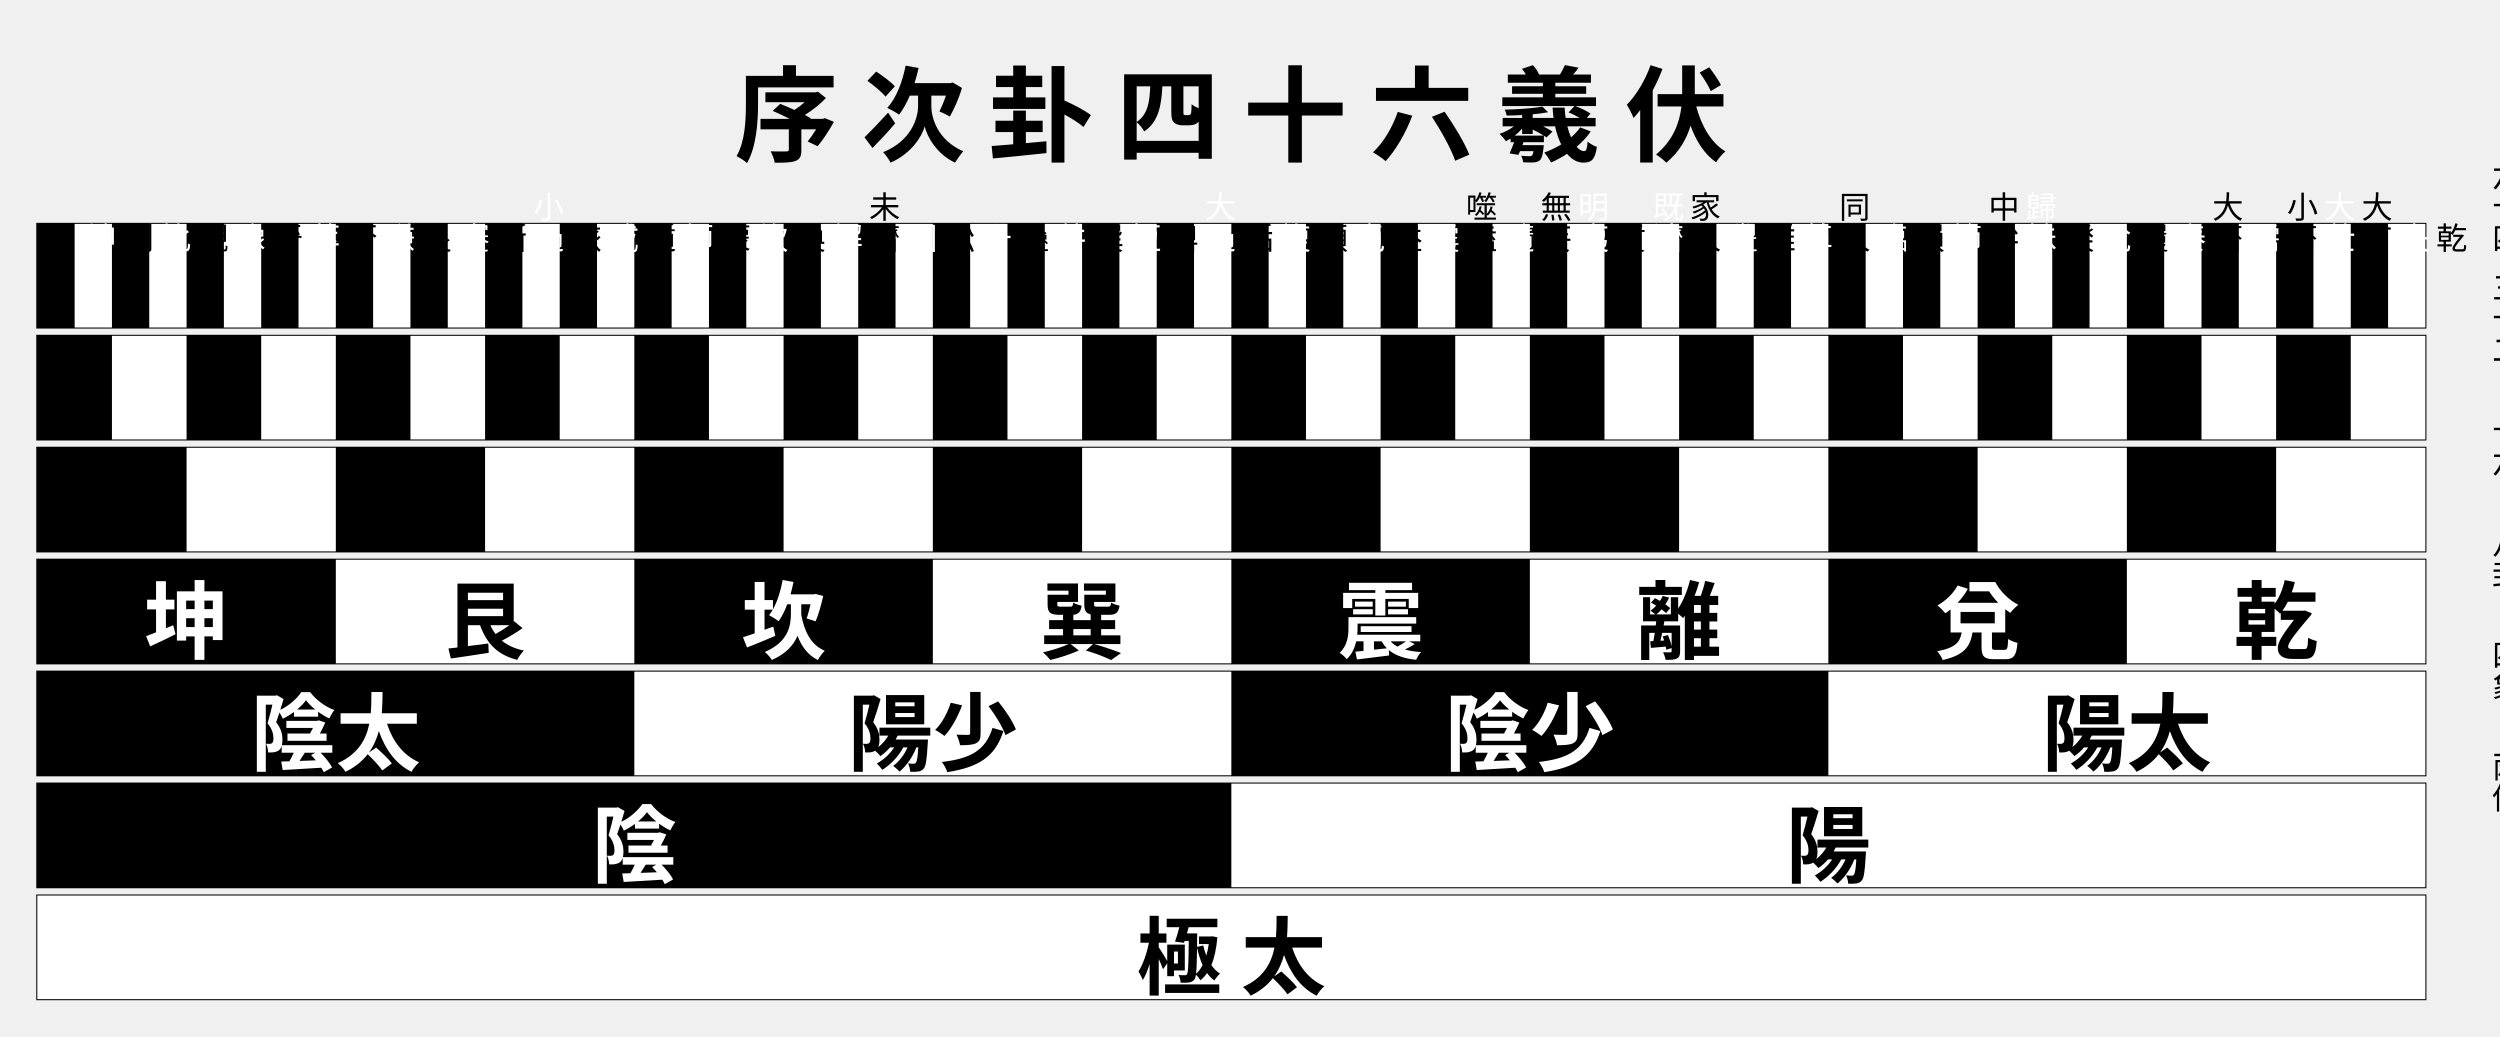
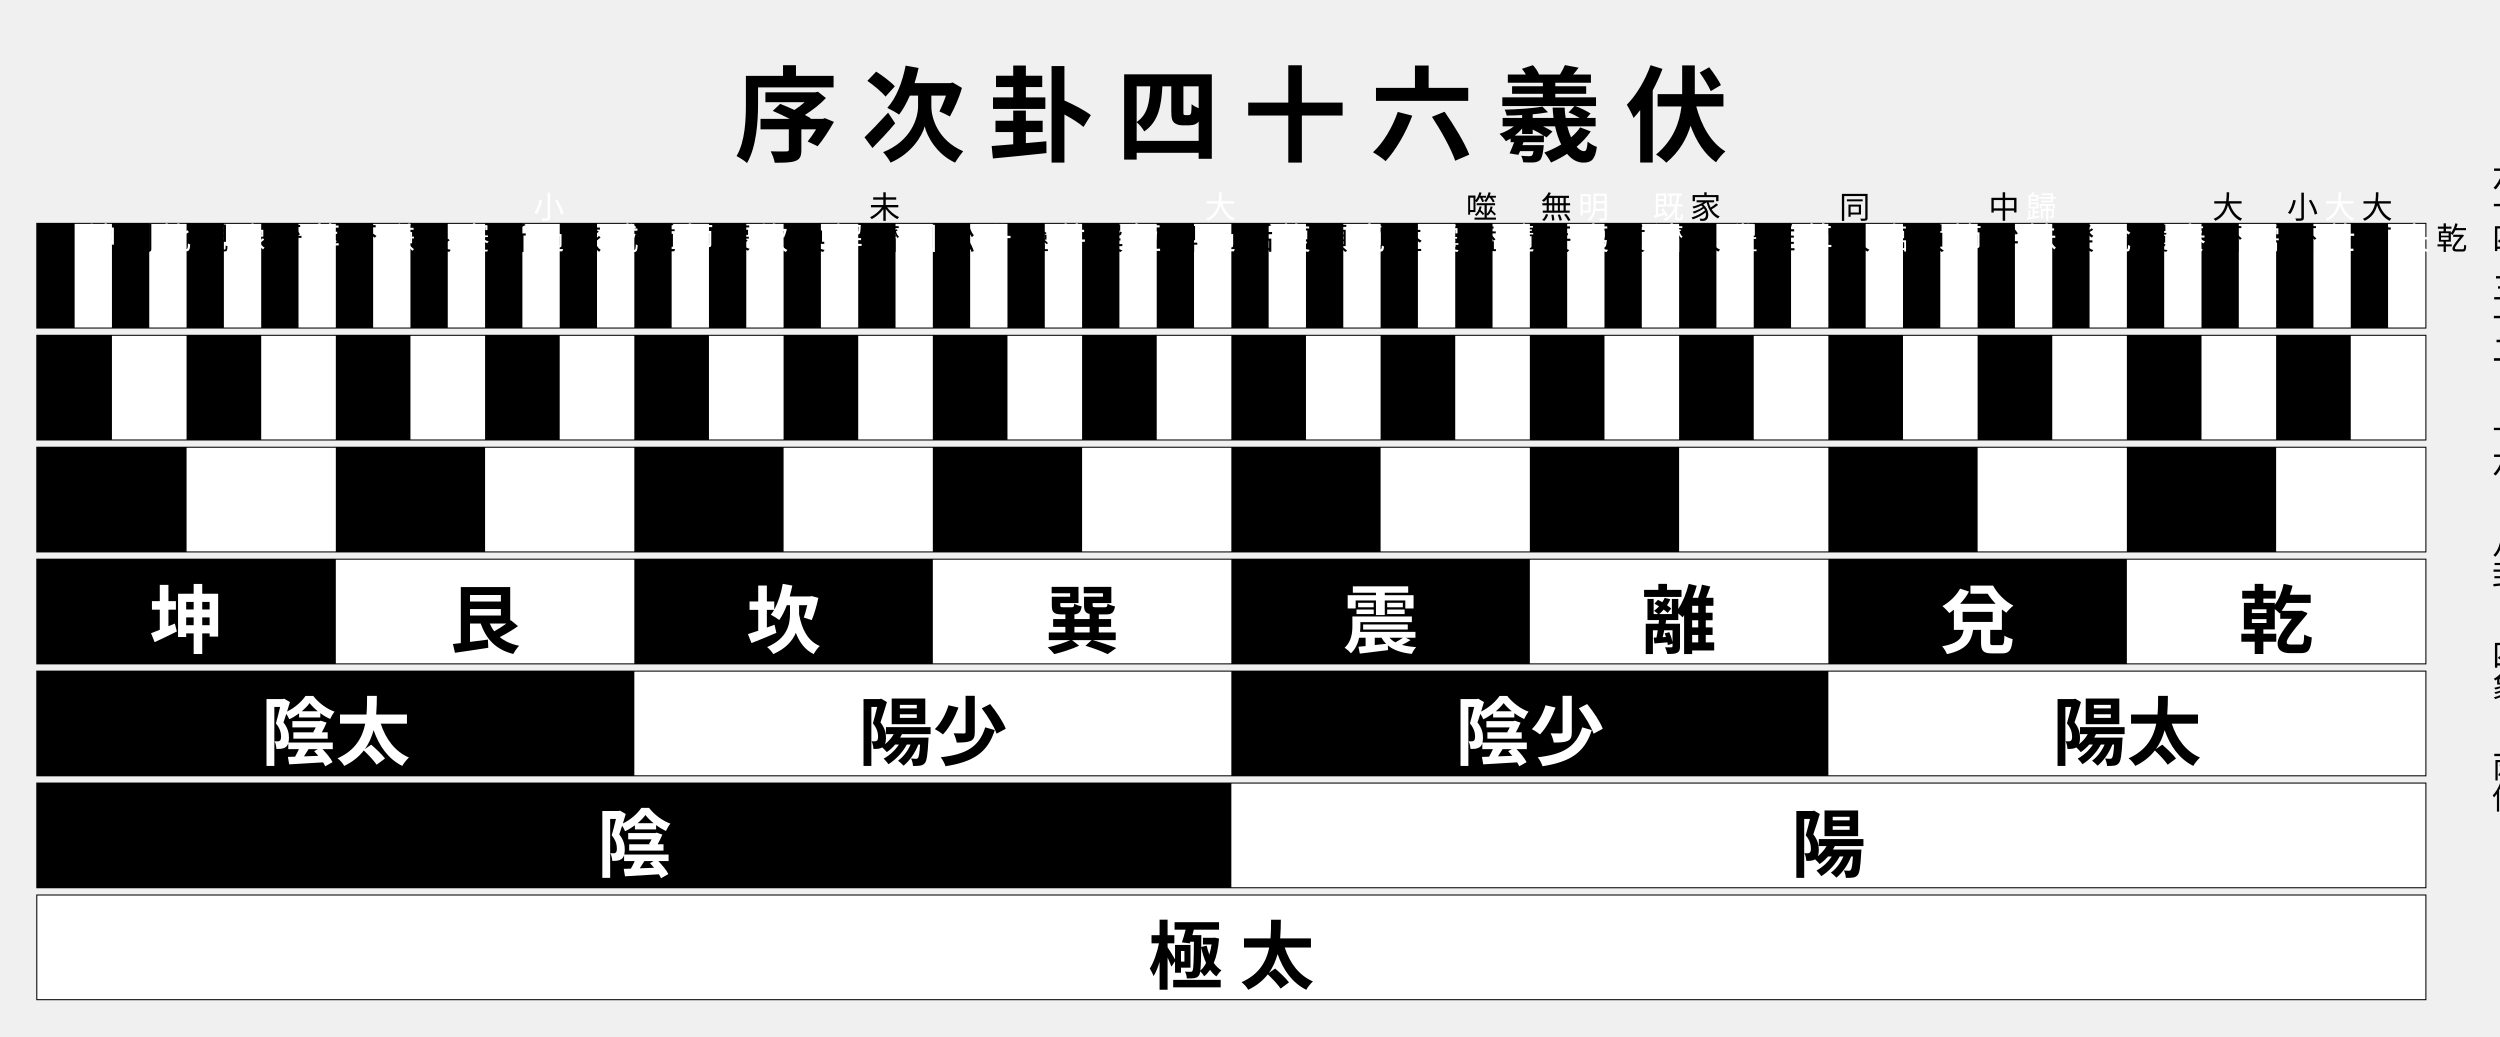
<svg xmlns="http://www.w3.org/2000/svg" xmlns:ns1="http://svgjs.dev/svgjs" version="1.1" width="1206" height="500">
+   <style>.title{font-family:Hiragino Sans CNS;font-size:50px;font-weight:bold;text-anchor:middle;dominant-baseline:central;direction:rtl;unicode-bidi:bidi-override;}.text{font-family:Hiragino Sans CNS;font-size:36px;font-weight:bold;text-anchor:middle;dominant-baseline:central;direction:rtl;unicode-bidi:bidi-override;}.other{font-family:Hiragino Sans CNS;font-size:15px;writing-mode:vertical-lr;text-anchor:middle;}</style>
  <g>
    <rect width="1152" height="50" stroke-width="1" stroke="none" fill="none" x="18" y="25" />
-     <text font-size="50" x="594" y="50" font-family="Hiragino Sans CNS" font-weight="bold" text-anchor="middle" dominant-baseline="central" direction="rtl" unicode-bidi="bidi-override" ns1:data="{&quot;leading&quot;:&quot;1.3&quot;}">伏 羲 六 十 四 卦 次 序</text>
+     <text font-size="0" x="594" y="50" class="title" ns1:data="{&quot;leading&quot;:&quot;1.3&quot;}">伏 羲 六 十 四 卦 次 序</text>
  </g>
  <g>
    <rect width="1152" height="50" stroke-width="1" stroke="black" fill="black" x="18" y="108" />
    <line x1="1170" y1="133" x2="18" y2="133" stroke-width="50" stroke="white" stroke-dasharray="18" />
-     <text font-size="15" x="1161" y="133" font-family="Hiragino Sans CNS" writing-mode="vertical-lr" text-anchor="middle" ns1:data="{&quot;leading&quot;:&quot;1.3&quot;}">乾</text>
-     <text font-size="15" x="1143" y="133" font-family="Hiragino Sans CNS" writing-mode="vertical-lr" text-anchor="middle" fill="white" ns1:data="{&quot;leading&quot;:&quot;1.3&quot;}">夬</text>
-     <text font-size="15" x="1125" y="133" font-family="Hiragino Sans CNS" writing-mode="vertical-lr" text-anchor="middle" ns1:data="{&quot;leading&quot;:&quot;1.3&quot;}">大有</text>
-     <text font-size="15" x="1107" y="133" font-family="Hiragino Sans CNS" writing-mode="vertical-lr" text-anchor="middle" fill="white" ns1:data="{&quot;leading&quot;:&quot;1.3&quot;}">大壯</text>
-     <text font-size="15" x="1089" y="133" font-family="Hiragino Sans CNS" writing-mode="vertical-lr" text-anchor="middle" ns1:data="{&quot;leading&quot;:&quot;1.3&quot;}">小畜</text>
-     <text font-size="15" x="1071" y="133" font-family="Hiragino Sans CNS" writing-mode="vertical-lr" text-anchor="middle" fill="white" ns1:data="{&quot;leading&quot;:&quot;1.3&quot;}">需</text>
-     <text font-size="15" x="1053" y="133" font-family="Hiragino Sans CNS" writing-mode="vertical-lr" text-anchor="middle" ns1:data="{&quot;leading&quot;:&quot;1.3&quot;}">大畜</text>
-     <text font-size="15" x="1035" y="133" font-family="Hiragino Sans CNS" writing-mode="vertical-lr" text-anchor="middle" fill="white" ns1:data="{&quot;leading&quot;:&quot;1.3&quot;}">泰</text>
-     <text font-size="15" x="1017" y="133" font-family="Hiragino Sans CNS" writing-mode="vertical-lr" text-anchor="middle" ns1:data="{&quot;leading&quot;:&quot;1.3&quot;}">履</text>
-     <text font-size="15" x="999" y="133" font-family="Hiragino Sans CNS" writing-mode="vertical-lr" text-anchor="middle" fill="white" ns1:data="{&quot;leading&quot;:&quot;1.3&quot;}">兌</text>
-     <text font-size="15" x="981" y="133" font-family="Hiragino Sans CNS" writing-mode="vertical-lr" text-anchor="middle" ns1:data="{&quot;leading&quot;:&quot;1.3&quot;}">睽</text>
-     <text font-size="15" x="963" y="133" font-family="Hiragino Sans CNS" writing-mode="vertical-lr" text-anchor="middle" fill="white" ns1:data="{&quot;leading&quot;:&quot;1.3&quot;}">歸妹</text>
-     <text font-size="15" x="945" y="133" font-family="Hiragino Sans CNS" writing-mode="vertical-lr" text-anchor="middle" ns1:data="{&quot;leading&quot;:&quot;1.3&quot;}">中孚</text>
-     <text font-size="15" x="927" y="133" font-family="Hiragino Sans CNS" writing-mode="vertical-lr" text-anchor="middle" fill="white" ns1:data="{&quot;leading&quot;:&quot;1.3&quot;}">節</text>
-     <text font-size="15" x="909" y="133" font-family="Hiragino Sans CNS" writing-mode="vertical-lr" text-anchor="middle" ns1:data="{&quot;leading&quot;:&quot;1.3&quot;}">損</text>
-     <text font-size="15" x="891" y="133" font-family="Hiragino Sans CNS" writing-mode="vertical-lr" text-anchor="middle" fill="white" ns1:data="{&quot;leading&quot;:&quot;1.3&quot;}">臨</text>
-     <text font-size="15" x="873" y="133" font-family="Hiragino Sans CNS" writing-mode="vertical-lr" text-anchor="middle" ns1:data="{&quot;leading&quot;:&quot;1.3&quot;}">同人</text>
-     <text font-size="15" x="855" y="133" font-family="Hiragino Sans CNS" writing-mode="vertical-lr" text-anchor="middle" fill="white" ns1:data="{&quot;leading&quot;:&quot;1.3&quot;}">革</text>
-     <text font-size="15" x="837" y="133" font-family="Hiragino Sans CNS" writing-mode="vertical-lr" text-anchor="middle" ns1:data="{&quot;leading&quot;:&quot;1.3&quot;}">離</text>
-     <text font-size="15" x="819" y="133" font-family="Hiragino Sans CNS" writing-mode="vertical-lr" text-anchor="middle" fill="white" ns1:data="{&quot;leading&quot;:&quot;1.3&quot;}">豐</text>
-     <text font-size="15" x="801" y="133" font-family="Hiragino Sans CNS" writing-mode="vertical-lr" text-anchor="middle" ns1:data="{&quot;leading&quot;:&quot;1.3&quot;}">家人</text>
-     <text font-size="15" x="783" y="133" font-family="Hiragino Sans CNS" writing-mode="vertical-lr" text-anchor="middle" fill="white" ns1:data="{&quot;leading&quot;:&quot;1.3&quot;}">既濟</text>
-     <text font-size="15" x="765" y="133" font-family="Hiragino Sans CNS" writing-mode="vertical-lr" text-anchor="middle" ns1:data="{&quot;leading&quot;:&quot;1.3&quot;}">賁</text>
-     <text font-size="15" x="747" y="133" font-family="Hiragino Sans CNS" writing-mode="vertical-lr" text-anchor="middle" fill="white" ns1:data="{&quot;leading&quot;:&quot;1.3&quot;}">明夷</text>
-     <text font-size="15" x="729" y="133" font-family="Hiragino Sans CNS" writing-mode="vertical-lr" text-anchor="middle" ns1:data="{&quot;leading&quot;:&quot;1.3&quot;}">無妄</text>
-     <text font-size="15" x="711" y="133" font-family="Hiragino Sans CNS" writing-mode="vertical-lr" text-anchor="middle" fill="white" ns1:data="{&quot;leading&quot;:&quot;1.3&quot;}">隨</text>
-     <text font-size="15" x="693" y="133" font-family="Hiragino Sans CNS" writing-mode="vertical-lr" text-anchor="middle" ns1:data="{&quot;leading&quot;:&quot;1.3&quot;}">噬嗑</text>
-     <text font-size="15" x="675" y="133" font-family="Hiragino Sans CNS" writing-mode="vertical-lr" text-anchor="middle" fill="white" ns1:data="{&quot;leading&quot;:&quot;1.3&quot;}">震</text>
-     <text font-size="15" x="657" y="133" font-family="Hiragino Sans CNS" writing-mode="vertical-lr" text-anchor="middle" ns1:data="{&quot;leading&quot;:&quot;1.3&quot;}">益</text>
-     <text font-size="15" x="639" y="133" font-family="Hiragino Sans CNS" writing-mode="vertical-lr" text-anchor="middle" fill="white" ns1:data="{&quot;leading&quot;:&quot;1.3&quot;}">屯</text>
-     <text font-size="15" x="621" y="133" font-family="Hiragino Sans CNS" writing-mode="vertical-lr" text-anchor="middle" ns1:data="{&quot;leading&quot;:&quot;1.3&quot;}">頤</text>
-     <text font-size="15" x="603" y="133" font-family="Hiragino Sans CNS" writing-mode="vertical-lr" text-anchor="middle" fill="white" ns1:data="{&quot;leading&quot;:&quot;1.3&quot;}">複</text>
-     <text font-size="15" x="585" y="133" font-family="Hiragino Sans CNS" writing-mode="vertical-lr" text-anchor="middle" ns1:data="{&quot;leading&quot;:&quot;1.3&quot;}">姤</text>
-     <text font-size="15" x="567" y="133" font-family="Hiragino Sans CNS" writing-mode="vertical-lr" text-anchor="middle" fill="white" ns1:data="{&quot;leading&quot;:&quot;1.3&quot;}">大過</text>
-     <text font-size="15" x="549" y="133" font-family="Hiragino Sans CNS" writing-mode="vertical-lr" text-anchor="middle" ns1:data="{&quot;leading&quot;:&quot;1.3&quot;}">鼎</text>
-     <text font-size="15" x="531" y="133" font-family="Hiragino Sans CNS" writing-mode="vertical-lr" text-anchor="middle" fill="white" ns1:data="{&quot;leading&quot;:&quot;1.3&quot;}">恆</text>
-     <text font-size="15" x="513" y="133" font-family="Hiragino Sans CNS" writing-mode="vertical-lr" text-anchor="middle" ns1:data="{&quot;leading&quot;:&quot;1.3&quot;}">巽</text>
-     <text font-size="15" x="495" y="133" font-family="Hiragino Sans CNS" writing-mode="vertical-lr" text-anchor="middle" fill="white" ns1:data="{&quot;leading&quot;:&quot;1.3&quot;}">井</text>
-     <text font-size="15" x="477" y="133" font-family="Hiragino Sans CNS" writing-mode="vertical-lr" text-anchor="middle" ns1:data="{&quot;leading&quot;:&quot;1.3&quot;}">蠱</text>
-     <text font-size="15" x="459" y="133" font-family="Hiragino Sans CNS" writing-mode="vertical-lr" text-anchor="middle" fill="white" ns1:data="{&quot;leading&quot;:&quot;1.3&quot;}">升</text>
-     <text font-size="15" x="441" y="133" font-family="Hiragino Sans CNS" writing-mode="vertical-lr" text-anchor="middle" ns1:data="{&quot;leading&quot;:&quot;1.3&quot;}">訟</text>
-     <text font-size="15" x="423" y="133" font-family="Hiragino Sans CNS" writing-mode="vertical-lr" text-anchor="middle" fill="white" ns1:data="{&quot;leading&quot;:&quot;1.3&quot;}">困</text>
-     <text font-size="15" x="405" y="133" font-family="Hiragino Sans CNS" writing-mode="vertical-lr" text-anchor="middle" ns1:data="{&quot;leading&quot;:&quot;1.3&quot;}">未濟</text>
-     <text font-size="15" x="387" y="133" font-family="Hiragino Sans CNS" writing-mode="vertical-lr" text-anchor="middle" fill="white" ns1:data="{&quot;leading&quot;:&quot;1.3&quot;}">解</text>
-     <text font-size="15" x="369" y="133" font-family="Hiragino Sans CNS" writing-mode="vertical-lr" text-anchor="middle" ns1:data="{&quot;leading&quot;:&quot;1.3&quot;}">渙</text>
-     <text font-size="15" x="351" y="133" font-family="Hiragino Sans CNS" writing-mode="vertical-lr" text-anchor="middle" fill="white" ns1:data="{&quot;leading&quot;:&quot;1.3&quot;}">坎</text>
-     <text font-size="15" x="333" y="133" font-family="Hiragino Sans CNS" writing-mode="vertical-lr" text-anchor="middle" ns1:data="{&quot;leading&quot;:&quot;1.3&quot;}">蒙</text>
-     <text font-size="15" x="315" y="133" font-family="Hiragino Sans CNS" writing-mode="vertical-lr" text-anchor="middle" fill="white" ns1:data="{&quot;leading&quot;:&quot;1.3&quot;}">師</text>
-     <text font-size="15" x="297" y="133" font-family="Hiragino Sans CNS" writing-mode="vertical-lr" text-anchor="middle" ns1:data="{&quot;leading&quot;:&quot;1.3&quot;}">遁</text>
-     <text font-size="15" x="279" y="133" font-family="Hiragino Sans CNS" writing-mode="vertical-lr" text-anchor="middle" fill="white" ns1:data="{&quot;leading&quot;:&quot;1.3&quot;}">咸</text>
-     <text font-size="15" x="261" y="133" font-family="Hiragino Sans CNS" writing-mode="vertical-lr" text-anchor="middle" ns1:data="{&quot;leading&quot;:&quot;1.3&quot;}">旅</text>
-     <text font-size="15" x="243" y="133" font-family="Hiragino Sans CNS" writing-mode="vertical-lr" text-anchor="middle" fill="white" ns1:data="{&quot;leading&quot;:&quot;1.3&quot;}">小過</text>
-     <text font-size="15" x="225" y="133" font-family="Hiragino Sans CNS" writing-mode="vertical-lr" text-anchor="middle" ns1:data="{&quot;leading&quot;:&quot;1.3&quot;}">漸</text>
-     <text font-size="15" x="207" y="133" font-family="Hiragino Sans CNS" writing-mode="vertical-lr" text-anchor="middle" fill="white" ns1:data="{&quot;leading&quot;:&quot;1.3&quot;}">蹇</text>
-     <text font-size="15" x="189" y="133" font-family="Hiragino Sans CNS" writing-mode="vertical-lr" text-anchor="middle" ns1:data="{&quot;leading&quot;:&quot;1.3&quot;}">艮</text>
-     <text font-size="15" x="171" y="133" font-family="Hiragino Sans CNS" writing-mode="vertical-lr" text-anchor="middle" fill="white" ns1:data="{&quot;leading&quot;:&quot;1.3&quot;}">謙</text>
-     <text font-size="15" x="153" y="133" font-family="Hiragino Sans CNS" writing-mode="vertical-lr" text-anchor="middle" ns1:data="{&quot;leading&quot;:&quot;1.3&quot;}">否</text>
-     <text font-size="15" x="135" y="133" font-family="Hiragino Sans CNS" writing-mode="vertical-lr" text-anchor="middle" fill="white" ns1:data="{&quot;leading&quot;:&quot;1.3&quot;}">萃</text>
-     <text font-size="15" x="117" y="133" font-family="Hiragino Sans CNS" writing-mode="vertical-lr" text-anchor="middle" ns1:data="{&quot;leading&quot;:&quot;1.3&quot;}">晉</text>
-     <text font-size="15" x="99" y="133" font-family="Hiragino Sans CNS" writing-mode="vertical-lr" text-anchor="middle" fill="white" ns1:data="{&quot;leading&quot;:&quot;1.3&quot;}">豫</text>
-     <text font-size="15" x="81" y="133" font-family="Hiragino Sans CNS" writing-mode="vertical-lr" text-anchor="middle" ns1:data="{&quot;leading&quot;:&quot;1.3&quot;}">觀</text>
-     <text font-size="15" x="63" y="133" font-family="Hiragino Sans CNS" writing-mode="vertical-lr" text-anchor="middle" fill="white" ns1:data="{&quot;leading&quot;:&quot;1.3&quot;}">比</text>
-     <text font-size="15" x="45" y="133" font-family="Hiragino Sans CNS" writing-mode="vertical-lr" text-anchor="middle" ns1:data="{&quot;leading&quot;:&quot;1.3&quot;}">剝</text>
-     <text font-size="15" x="27" y="133" font-family="Hiragino Sans CNS" writing-mode="vertical-lr" text-anchor="middle" fill="white" ns1:data="{&quot;leading&quot;:&quot;1.3&quot;}">坤</text>
-     <text font-size="15" x="1188" y="133" font-family="Hiragino Sans CNS" writing-mode="vertical-lr" text-anchor="middle" ns1:data="{&quot;leading&quot;:&quot;1.3&quot;}">六十四</text>
+     <text font-size="0" x="1161" y="133" class="other" ns1:data="{&quot;leading&quot;:&quot;1.3&quot;}">乾</text>
+     <text font-size="0" x="1143" y="133" class="other" fill="white" ns1:data="{&quot;leading&quot;:&quot;1.3&quot;}">夬</text>
+     <text font-size="0" x="1125" y="133" class="other" ns1:data="{&quot;leading&quot;:&quot;1.3&quot;}">大有</text>
+     <text font-size="0" x="1107" y="133" class="other" fill="white" ns1:data="{&quot;leading&quot;:&quot;1.3&quot;}">大壯</text>
+     <text font-size="0" x="1089" y="133" class="other" ns1:data="{&quot;leading&quot;:&quot;1.3&quot;}">小畜</text>
+     <text font-size="0" x="1071" y="133" class="other" fill="white" ns1:data="{&quot;leading&quot;:&quot;1.3&quot;}">需</text>
+     <text font-size="0" x="1053" y="133" class="other" ns1:data="{&quot;leading&quot;:&quot;1.3&quot;}">大畜</text>
+     <text font-size="0" x="1035" y="133" class="other" fill="white" ns1:data="{&quot;leading&quot;:&quot;1.3&quot;}">泰</text>
+     <text font-size="0" x="1017" y="133" class="other" ns1:data="{&quot;leading&quot;:&quot;1.3&quot;}">履</text>
+     <text font-size="0" x="999" y="133" class="other" fill="white" ns1:data="{&quot;leading&quot;:&quot;1.3&quot;}">兌</text>
+     <text font-size="0" x="981" y="133" class="other" ns1:data="{&quot;leading&quot;:&quot;1.3&quot;}">睽</text>
+     <text font-size="0" x="963" y="133" class="other" fill="white" ns1:data="{&quot;leading&quot;:&quot;1.3&quot;}">歸妹</text>
+     <text font-size="0" x="945" y="133" class="other" ns1:data="{&quot;leading&quot;:&quot;1.3&quot;}">中孚</text>
+     <text font-size="0" x="927" y="133" class="other" fill="white" ns1:data="{&quot;leading&quot;:&quot;1.3&quot;}">節</text>
+     <text font-size="0" x="909" y="133" class="other" ns1:data="{&quot;leading&quot;:&quot;1.3&quot;}">損</text>
+     <text font-size="0" x="891" y="133" class="other" fill="white" ns1:data="{&quot;leading&quot;:&quot;1.3&quot;}">臨</text>
+     <text font-size="0" x="873" y="133" class="other" ns1:data="{&quot;leading&quot;:&quot;1.3&quot;}">同人</text>
+     <text font-size="0" x="855" y="133" class="other" fill="white" ns1:data="{&quot;leading&quot;:&quot;1.3&quot;}">革</text>
+     <text font-size="0" x="837" y="133" class="other" ns1:data="{&quot;leading&quot;:&quot;1.3&quot;}">離</text>
+     <text font-size="0" x="819" y="133" class="other" fill="white" ns1:data="{&quot;leading&quot;:&quot;1.3&quot;}">豐</text>
+     <text font-size="0" x="801" y="133" class="other" ns1:data="{&quot;leading&quot;:&quot;1.3&quot;}">家人</text>
+     <text font-size="0" x="783" y="133" class="other" fill="white" ns1:data="{&quot;leading&quot;:&quot;1.3&quot;}">既濟</text>
+     <text font-size="0" x="765" y="133" class="other" ns1:data="{&quot;leading&quot;:&quot;1.3&quot;}">賁</text>
+     <text font-size="0" x="747" y="133" class="other" fill="white" ns1:data="{&quot;leading&quot;:&quot;1.3&quot;}">明夷</text>
+     <text font-size="0" x="729" y="133" class="other" ns1:data="{&quot;leading&quot;:&quot;1.3&quot;}">無妄</text>
+     <text font-size="0" x="711" y="133" class="other" fill="white" ns1:data="{&quot;leading&quot;:&quot;1.3&quot;}">隨</text>
+     <text font-size="0" x="693" y="133" class="other" ns1:data="{&quot;leading&quot;:&quot;1.3&quot;}">噬嗑</text>
+     <text font-size="0" x="675" y="133" class="other" fill="white" ns1:data="{&quot;leading&quot;:&quot;1.3&quot;}">震</text>
+     <text font-size="0" x="657" y="133" class="other" ns1:data="{&quot;leading&quot;:&quot;1.3&quot;}">益</text>
+     <text font-size="0" x="639" y="133" class="other" fill="white" ns1:data="{&quot;leading&quot;:&quot;1.3&quot;}">屯</text>
+     <text font-size="0" x="621" y="133" class="other" ns1:data="{&quot;leading&quot;:&quot;1.3&quot;}">頤</text>
+     <text font-size="0" x="603" y="133" class="other" fill="white" ns1:data="{&quot;leading&quot;:&quot;1.3&quot;}">複</text>
+     <text font-size="0" x="585" y="133" class="other" ns1:data="{&quot;leading&quot;:&quot;1.3&quot;}">姤</text>
+     <text font-size="0" x="567" y="133" class="other" fill="white" ns1:data="{&quot;leading&quot;:&quot;1.3&quot;}">大過</text>
+     <text font-size="0" x="549" y="133" class="other" ns1:data="{&quot;leading&quot;:&quot;1.3&quot;}">鼎</text>
+     <text font-size="0" x="531" y="133" class="other" fill="white" ns1:data="{&quot;leading&quot;:&quot;1.3&quot;}">恆</text>
+     <text font-size="0" x="513" y="133" class="other" ns1:data="{&quot;leading&quot;:&quot;1.3&quot;}">巽</text>
+     <text font-size="0" x="495" y="133" class="other" fill="white" ns1:data="{&quot;leading&quot;:&quot;1.3&quot;}">井</text>
+     <text font-size="0" x="477" y="133" class="other" ns1:data="{&quot;leading&quot;:&quot;1.3&quot;}">蠱</text>
+     <text font-size="0" x="459" y="133" class="other" fill="white" ns1:data="{&quot;leading&quot;:&quot;1.3&quot;}">升</text>
+     <text font-size="0" x="441" y="133" class="other" ns1:data="{&quot;leading&quot;:&quot;1.3&quot;}">訟</text>
+     <text font-size="0" x="423" y="133" class="other" fill="white" ns1:data="{&quot;leading&quot;:&quot;1.3&quot;}">困</text>
+     <text font-size="0" x="405" y="133" class="other" ns1:data="{&quot;leading&quot;:&quot;1.3&quot;}">未濟</text>
+     <text font-size="0" x="387" y="133" class="other" fill="white" ns1:data="{&quot;leading&quot;:&quot;1.3&quot;}">解</text>
+     <text font-size="0" x="369" y="133" class="other" ns1:data="{&quot;leading&quot;:&quot;1.3&quot;}">渙</text>
+     <text font-size="0" x="351" y="133" class="other" fill="white" ns1:data="{&quot;leading&quot;:&quot;1.3&quot;}">坎</text>
+     <text font-size="0" x="333" y="133" class="other" ns1:data="{&quot;leading&quot;:&quot;1.3&quot;}">蒙</text>
+     <text font-size="0" x="315" y="133" class="other" fill="white" ns1:data="{&quot;leading&quot;:&quot;1.3&quot;}">師</text>
+     <text font-size="0" x="297" y="133" class="other" ns1:data="{&quot;leading&quot;:&quot;1.3&quot;}">遁</text>
+     <text font-size="0" x="279" y="133" class="other" fill="white" ns1:data="{&quot;leading&quot;:&quot;1.3&quot;}">咸</text>
+     <text font-size="0" x="261" y="133" class="other" ns1:data="{&quot;leading&quot;:&quot;1.3&quot;}">旅</text>
+     <text font-size="0" x="243" y="133" class="other" fill="white" ns1:data="{&quot;leading&quot;:&quot;1.3&quot;}">小過</text>
+     <text font-size="0" x="225" y="133" class="other" ns1:data="{&quot;leading&quot;:&quot;1.3&quot;}">漸</text>
+     <text font-size="0" x="207" y="133" class="other" fill="white" ns1:data="{&quot;leading&quot;:&quot;1.3&quot;}">蹇</text>
+     <text font-size="0" x="189" y="133" class="other" ns1:data="{&quot;leading&quot;:&quot;1.3&quot;}">艮</text>
+     <text font-size="0" x="171" y="133" class="other" fill="white" ns1:data="{&quot;leading&quot;:&quot;1.3&quot;}">謙</text>
+     <text font-size="0" x="153" y="133" class="other" ns1:data="{&quot;leading&quot;:&quot;1.3&quot;}">否</text>
+     <text font-size="0" x="135" y="133" class="other" fill="white" ns1:data="{&quot;leading&quot;:&quot;1.3&quot;}">萃</text>
+     <text font-size="0" x="117" y="133" class="other" ns1:data="{&quot;leading&quot;:&quot;1.3&quot;}">晉</text>
+     <text font-size="0" x="99" y="133" class="other" fill="white" ns1:data="{&quot;leading&quot;:&quot;1.3&quot;}">豫</text>
+     <text font-size="0" x="81" y="133" class="other" ns1:data="{&quot;leading&quot;:&quot;1.3&quot;}">觀</text>
+     <text font-size="0" x="63" y="133" class="other" fill="white" ns1:data="{&quot;leading&quot;:&quot;1.3&quot;}">比</text>
+     <text font-size="0" x="45" y="133" class="other" ns1:data="{&quot;leading&quot;:&quot;1.3&quot;}">剝</text>
+     <text font-size="0" x="27" y="133" class="other" fill="white" ns1:data="{&quot;leading&quot;:&quot;1.3&quot;}">坤</text>
+     <text font-size="0" x="1188" y="133" class="other" ns1:data="{&quot;leading&quot;:&quot;1.3&quot;}">六十四</text>
  </g>
  <g>
    <rect width="1152" height="50" stroke-width="1" stroke="black" fill="black" x="18" y="162" />
    <line x1="1170" y1="187" x2="18" y2="187" stroke-width="50" stroke="white" stroke-dasharray="36" />
-     <text font-size="15" x="1188" y="187" font-family="Hiragino Sans CNS" writing-mode="vertical-lr" text-anchor="middle" ns1:data="{&quot;leading&quot;:&quot;1.3&quot;}">三十二</text>
+     <text font-size="0" x="1188" y="187" class="other" ns1:data="{&quot;leading&quot;:&quot;1.3&quot;}">三十二</text>
  </g>
  <g>
    <rect width="1152" height="50" stroke-width="1" stroke="black" fill="black" x="18" y="216" />
    <line x1="1170" y1="241" x2="18" y2="241" stroke-width="50" stroke="white" stroke-dasharray="72" />
-     <text font-size="15" x="1188" y="241" font-family="Hiragino Sans CNS" writing-mode="vertical-lr" text-anchor="middle" ns1:data="{&quot;leading&quot;:&quot;1.3&quot;}">十六</text>
+     <text font-size="0" x="1188" y="241" class="other" ns1:data="{&quot;leading&quot;:&quot;1.3&quot;}">十六</text>
  </g>
  <g>
    <rect width="1152" height="50" stroke-width="1" stroke="black" fill="black" x="18" y="270" />
    <line x1="1170" y1="295" x2="18" y2="295" stroke-width="50" stroke="white" stroke-dasharray="144" />
-     <text font-size="41" x="1098" y="295" font-family="Hiragino Sans CNS" font-weight="bold" text-anchor="middle" dominant-baseline="central" direction="rtl" unicode-bidi="bidi-override" ns1:data="{&quot;leading&quot;:&quot;1.3&quot;}">乾</text>
-     <text font-size="41" x="954" y="295" font-family="Hiragino Sans CNS" font-weight="bold" text-anchor="middle" dominant-baseline="central" direction="rtl" unicode-bidi="bidi-override" fill="white" ns1:data="{&quot;leading&quot;:&quot;1.3&quot;}">兌</text>
-     <text font-size="41" x="810" y="295" font-family="Hiragino Sans CNS" font-weight="bold" text-anchor="middle" dominant-baseline="central" direction="rtl" unicode-bidi="bidi-override" ns1:data="{&quot;leading&quot;:&quot;1.3&quot;}">離</text>
-     <text font-size="41" x="666" y="295" font-family="Hiragino Sans CNS" font-weight="bold" text-anchor="middle" dominant-baseline="central" direction="rtl" unicode-bidi="bidi-override" fill="white" ns1:data="{&quot;leading&quot;:&quot;1.3&quot;}">震</text>
-     <text font-size="41" x="522" y="295" font-family="Hiragino Sans CNS" font-weight="bold" text-anchor="middle" dominant-baseline="central" direction="rtl" unicode-bidi="bidi-override" ns1:data="{&quot;leading&quot;:&quot;1.3&quot;}">巽</text>
-     <text font-size="41" x="378" y="295" font-family="Hiragino Sans CNS" font-weight="bold" text-anchor="middle" dominant-baseline="central" direction="rtl" unicode-bidi="bidi-override" fill="white" ns1:data="{&quot;leading&quot;:&quot;1.3&quot;}">坎</text>
-     <text font-size="41" x="234" y="295" font-family="Hiragino Sans CNS" font-weight="bold" text-anchor="middle" dominant-baseline="central" direction="rtl" unicode-bidi="bidi-override" ns1:data="{&quot;leading&quot;:&quot;1.3&quot;}">艮</text>
-     <text font-size="41" x="90" y="295" font-family="Hiragino Sans CNS" font-weight="bold" text-anchor="middle" dominant-baseline="central" direction="rtl" unicode-bidi="bidi-override" fill="white" ns1:data="{&quot;leading&quot;:&quot;1.3&quot;}">坤</text>
-     <text font-size="15" x="1188" y="295" font-family="Hiragino Sans CNS" writing-mode="vertical-lr" text-anchor="middle" ns1:data="{&quot;leading&quot;:&quot;1.3&quot;}">八卦</text>
+     <text font-size="0" x="1098" y="295" class="text" ns1:data="{&quot;leading&quot;:&quot;1.3&quot;}">乾</text>
+     <text font-size="0" x="954" y="295" class="text" fill="white" ns1:data="{&quot;leading&quot;:&quot;1.3&quot;}">兌</text>
+     <text font-size="0" x="810" y="295" class="text" ns1:data="{&quot;leading&quot;:&quot;1.3&quot;}">離</text>
+     <text font-size="0" x="666" y="295" class="text" fill="white" ns1:data="{&quot;leading&quot;:&quot;1.3&quot;}">震</text>
+     <text font-size="0" x="522" y="295" class="text" ns1:data="{&quot;leading&quot;:&quot;1.3&quot;}">巽</text>
+     <text font-size="0" x="378" y="295" class="text" fill="white" ns1:data="{&quot;leading&quot;:&quot;1.3&quot;}">坎</text>
+     <text font-size="0" x="234" y="295" class="text" ns1:data="{&quot;leading&quot;:&quot;1.3&quot;}">艮</text>
+     <text font-size="0" x="90" y="295" class="text" fill="white" ns1:data="{&quot;leading&quot;:&quot;1.3&quot;}">坤</text>
+     <text font-size="0" x="1188" y="295" class="other" ns1:data="{&quot;leading&quot;:&quot;1.3&quot;}">八卦</text>
  </g>
  <g>
    <rect width="1152" height="50" stroke-width="1" stroke="black" fill="black" x="18" y="324" />
    <line x1="1170" y1="349" x2="18" y2="349" stroke-width="50" stroke="white" stroke-dasharray="288" />
-     <text font-size="41" x="1026" y="349" font-family="Hiragino Sans CNS" font-weight="bold" text-anchor="middle" dominant-baseline="central" direction="rtl" unicode-bidi="bidi-override" ns1:data="{&quot;leading&quot;:&quot;1.3&quot;}">太陽</text>
-     <text font-size="41" x="738" y="349" font-family="Hiragino Sans CNS" font-weight="bold" text-anchor="middle" dominant-baseline="central" direction="rtl" unicode-bidi="bidi-override" fill="white" ns1:data="{&quot;leading&quot;:&quot;1.3&quot;}">少陰</text>
-     <text font-size="41" x="450" y="349" font-family="Hiragino Sans CNS" font-weight="bold" text-anchor="middle" dominant-baseline="central" direction="rtl" unicode-bidi="bidi-override" ns1:data="{&quot;leading&quot;:&quot;1.3&quot;}">少陽</text>
-     <text font-size="41" x="162" y="349" font-family="Hiragino Sans CNS" font-weight="bold" text-anchor="middle" dominant-baseline="central" direction="rtl" unicode-bidi="bidi-override" fill="white" ns1:data="{&quot;leading&quot;:&quot;1.3&quot;}">太陰</text>
-     <text font-size="15" x="1188" y="349" font-family="Hiragino Sans CNS" writing-mode="vertical-lr" text-anchor="middle" ns1:data="{&quot;leading&quot;:&quot;1.3&quot;}">四象</text>
+     <text font-size="0" x="1026" y="349" class="text" ns1:data="{&quot;leading&quot;:&quot;1.3&quot;}">太陽</text>
+     <text font-size="0" x="738" y="349" class="text" fill="white" ns1:data="{&quot;leading&quot;:&quot;1.3&quot;}">少陰</text>
+     <text font-size="0" x="450" y="349" class="text" ns1:data="{&quot;leading&quot;:&quot;1.3&quot;}">少陽</text>
+     <text font-size="0" x="162" y="349" class="text" fill="white" ns1:data="{&quot;leading&quot;:&quot;1.3&quot;}">太陰</text>
+     <text font-size="0" x="1188" y="349" class="other" ns1:data="{&quot;leading&quot;:&quot;1.3&quot;}">四象</text>
  </g>
  <g>
    <rect width="1152" height="50" stroke-width="1" stroke="black" fill="black" x="18" y="378" />
    <line x1="1170" y1="403" x2="18" y2="403" stroke-width="50" stroke="white" stroke-dasharray="576" />
-     <text font-size="41" x="882" y="403" font-family="Hiragino Sans CNS" font-weight="bold" text-anchor="middle" dominant-baseline="central" direction="rtl" unicode-bidi="bidi-override" ns1:data="{&quot;leading&quot;:&quot;1.3&quot;}">陽</text>
-     <text font-size="41" x="306" y="403" font-family="Hiragino Sans CNS" font-weight="bold" text-anchor="middle" dominant-baseline="central" direction="rtl" unicode-bidi="bidi-override" fill="white" ns1:data="{&quot;leading&quot;:&quot;1.3&quot;}">陰</text>
-     <text font-size="15" x="1188" y="403" font-family="Hiragino Sans CNS" writing-mode="vertical-lr" text-anchor="middle" ns1:data="{&quot;leading&quot;:&quot;1.3&quot;}">兩儀</text>
+     <text font-size="0" x="882" y="403" class="text" ns1:data="{&quot;leading&quot;:&quot;1.3&quot;}">陽</text>
+     <text font-size="0" x="306" y="403" class="text" fill="white" ns1:data="{&quot;leading&quot;:&quot;1.3&quot;}">陰</text>
+     <text font-size="0" x="1188" y="403" class="other" ns1:data="{&quot;leading&quot;:&quot;1.3&quot;}">兩儀</text>
  </g>
  <g>
    <rect width="1152" height="50" stroke-width="1" stroke="black" fill="black" x="18" y="432" />
    <line x1="1170" y1="457" x2="18" y2="457" stroke-width="50" stroke="white" stroke-dasharray="1152" />
-     <text font-size="41" x="594" y="457" font-family="Hiragino Sans CNS" font-weight="bold" text-anchor="middle" dominant-baseline="central" direction="rtl" unicode-bidi="bidi-override" ns1:data="{&quot;leading&quot;:&quot;1.3&quot;}">太 極</text>
+     <text font-size="0" x="594" y="457" class="text" ns1:data="{&quot;leading&quot;:&quot;1.3&quot;}">太 極</text>
  </g>
</svg>
